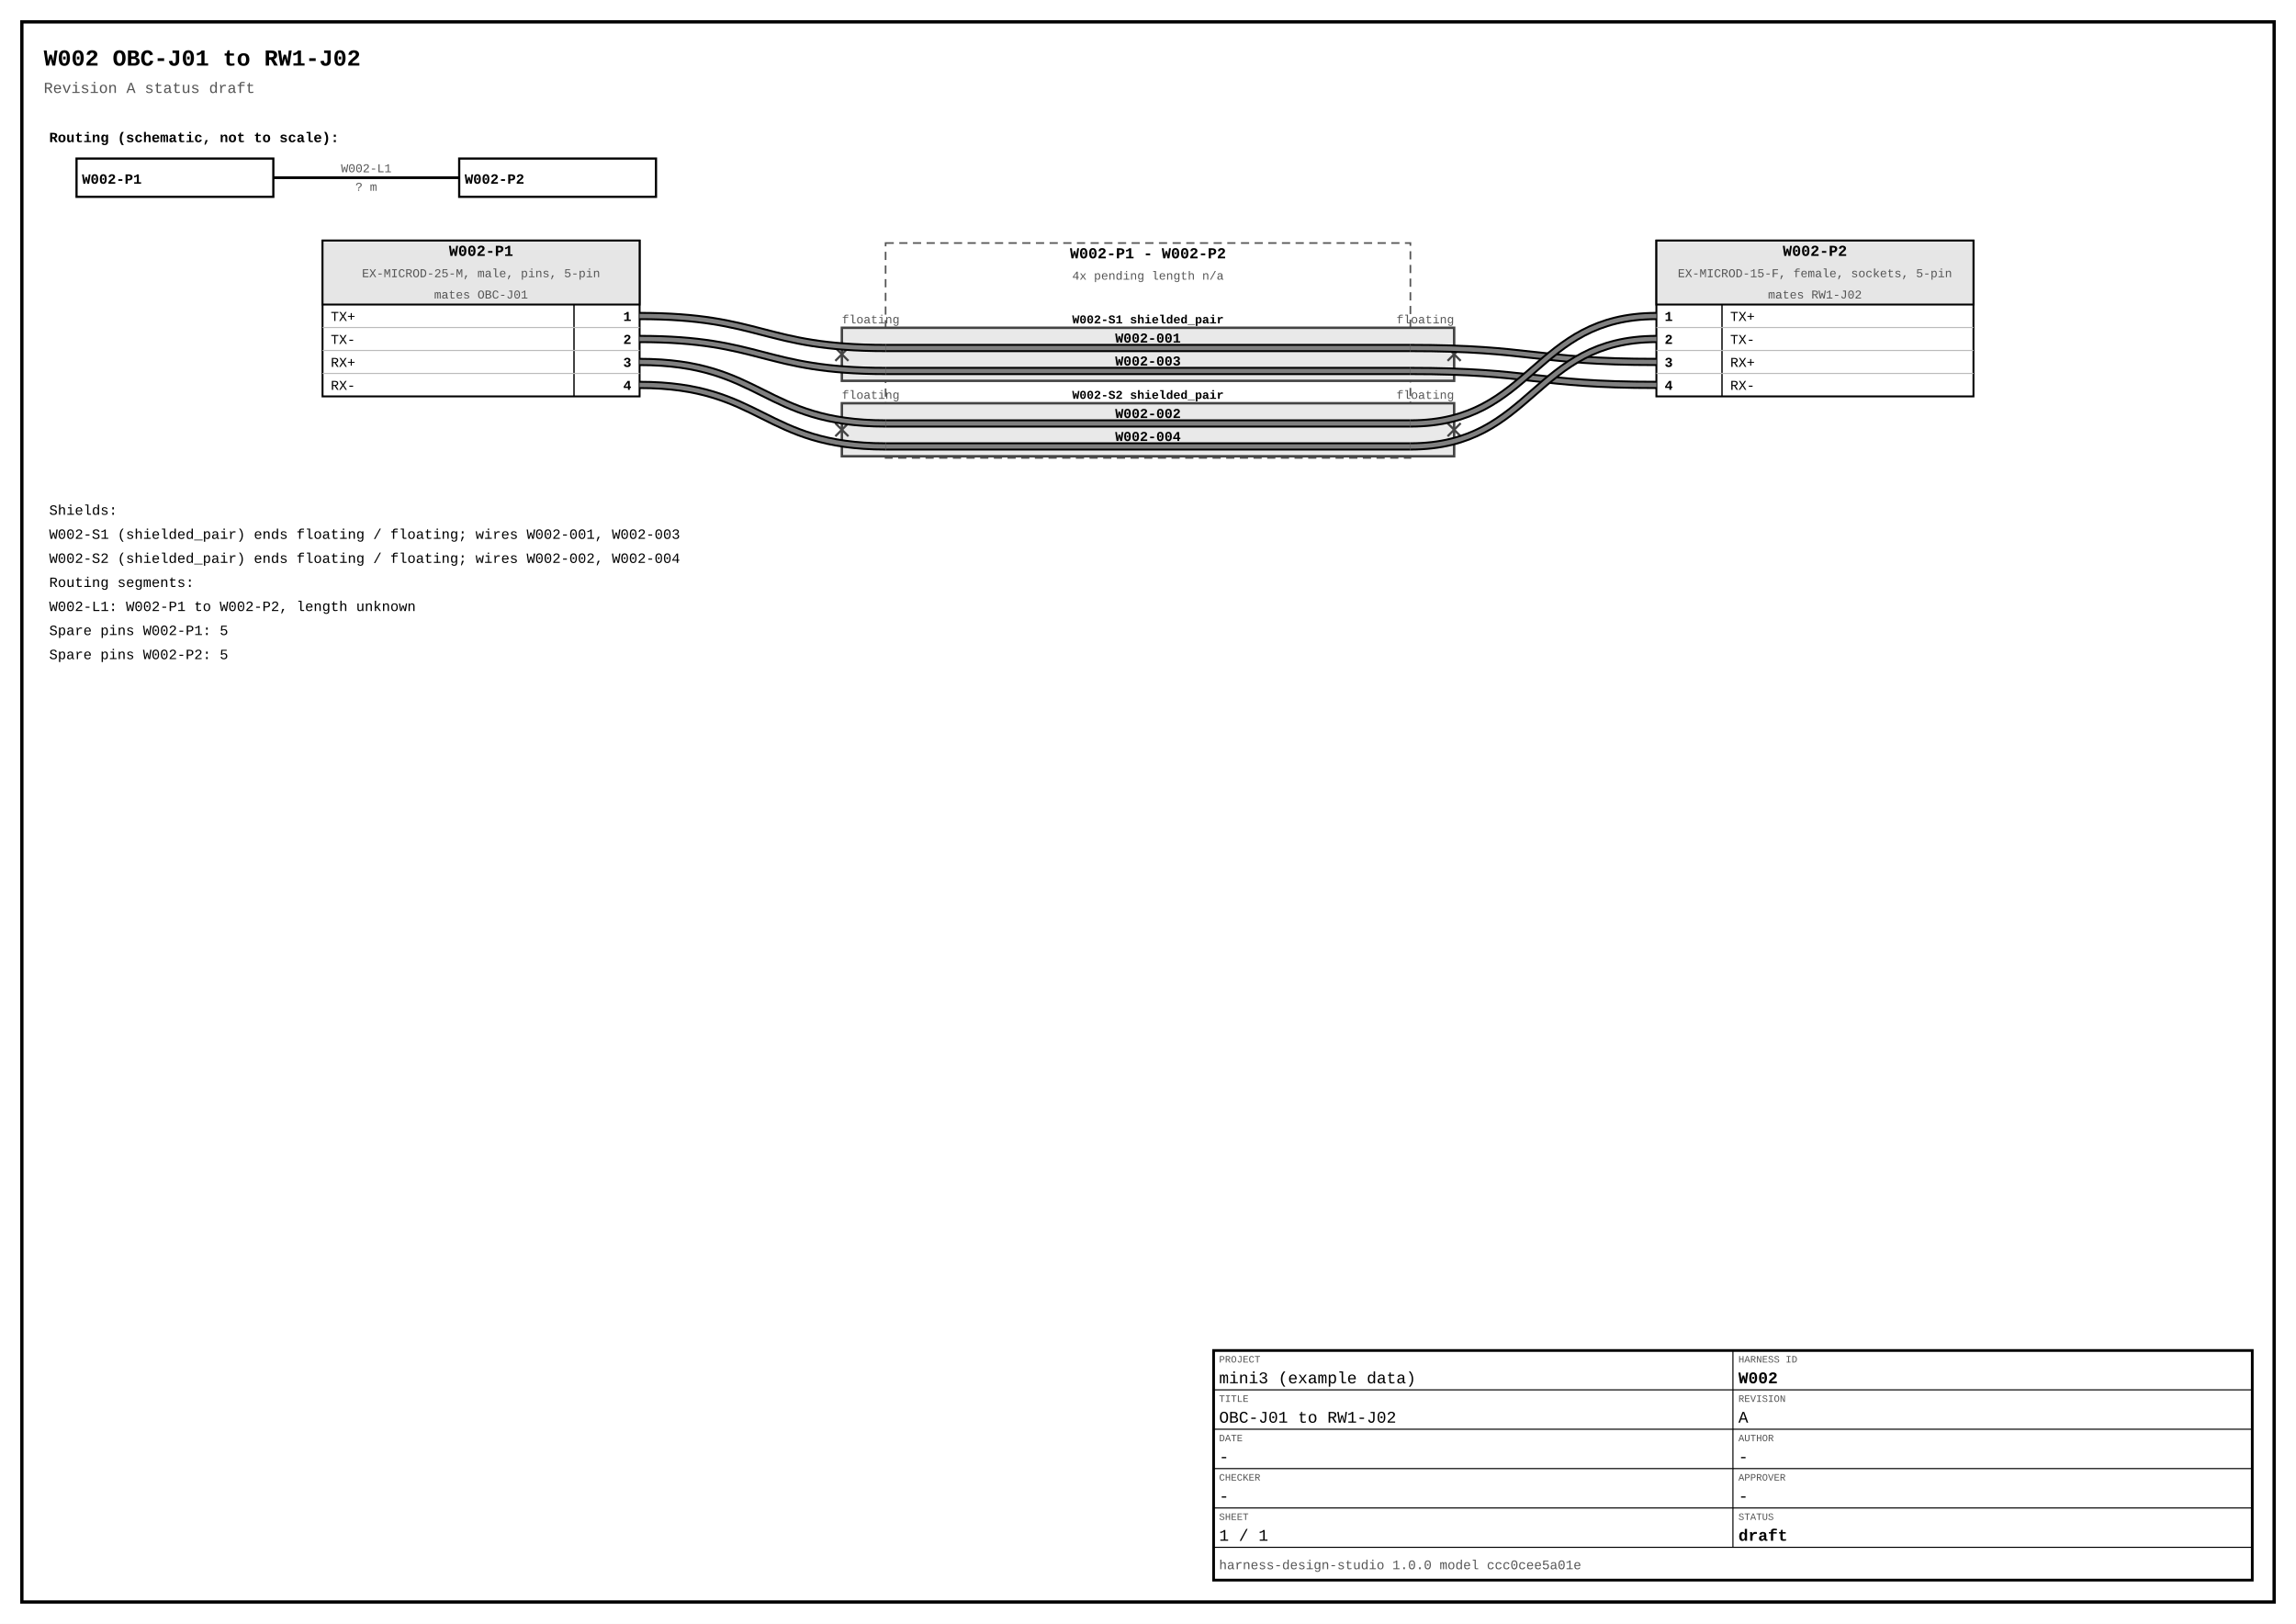
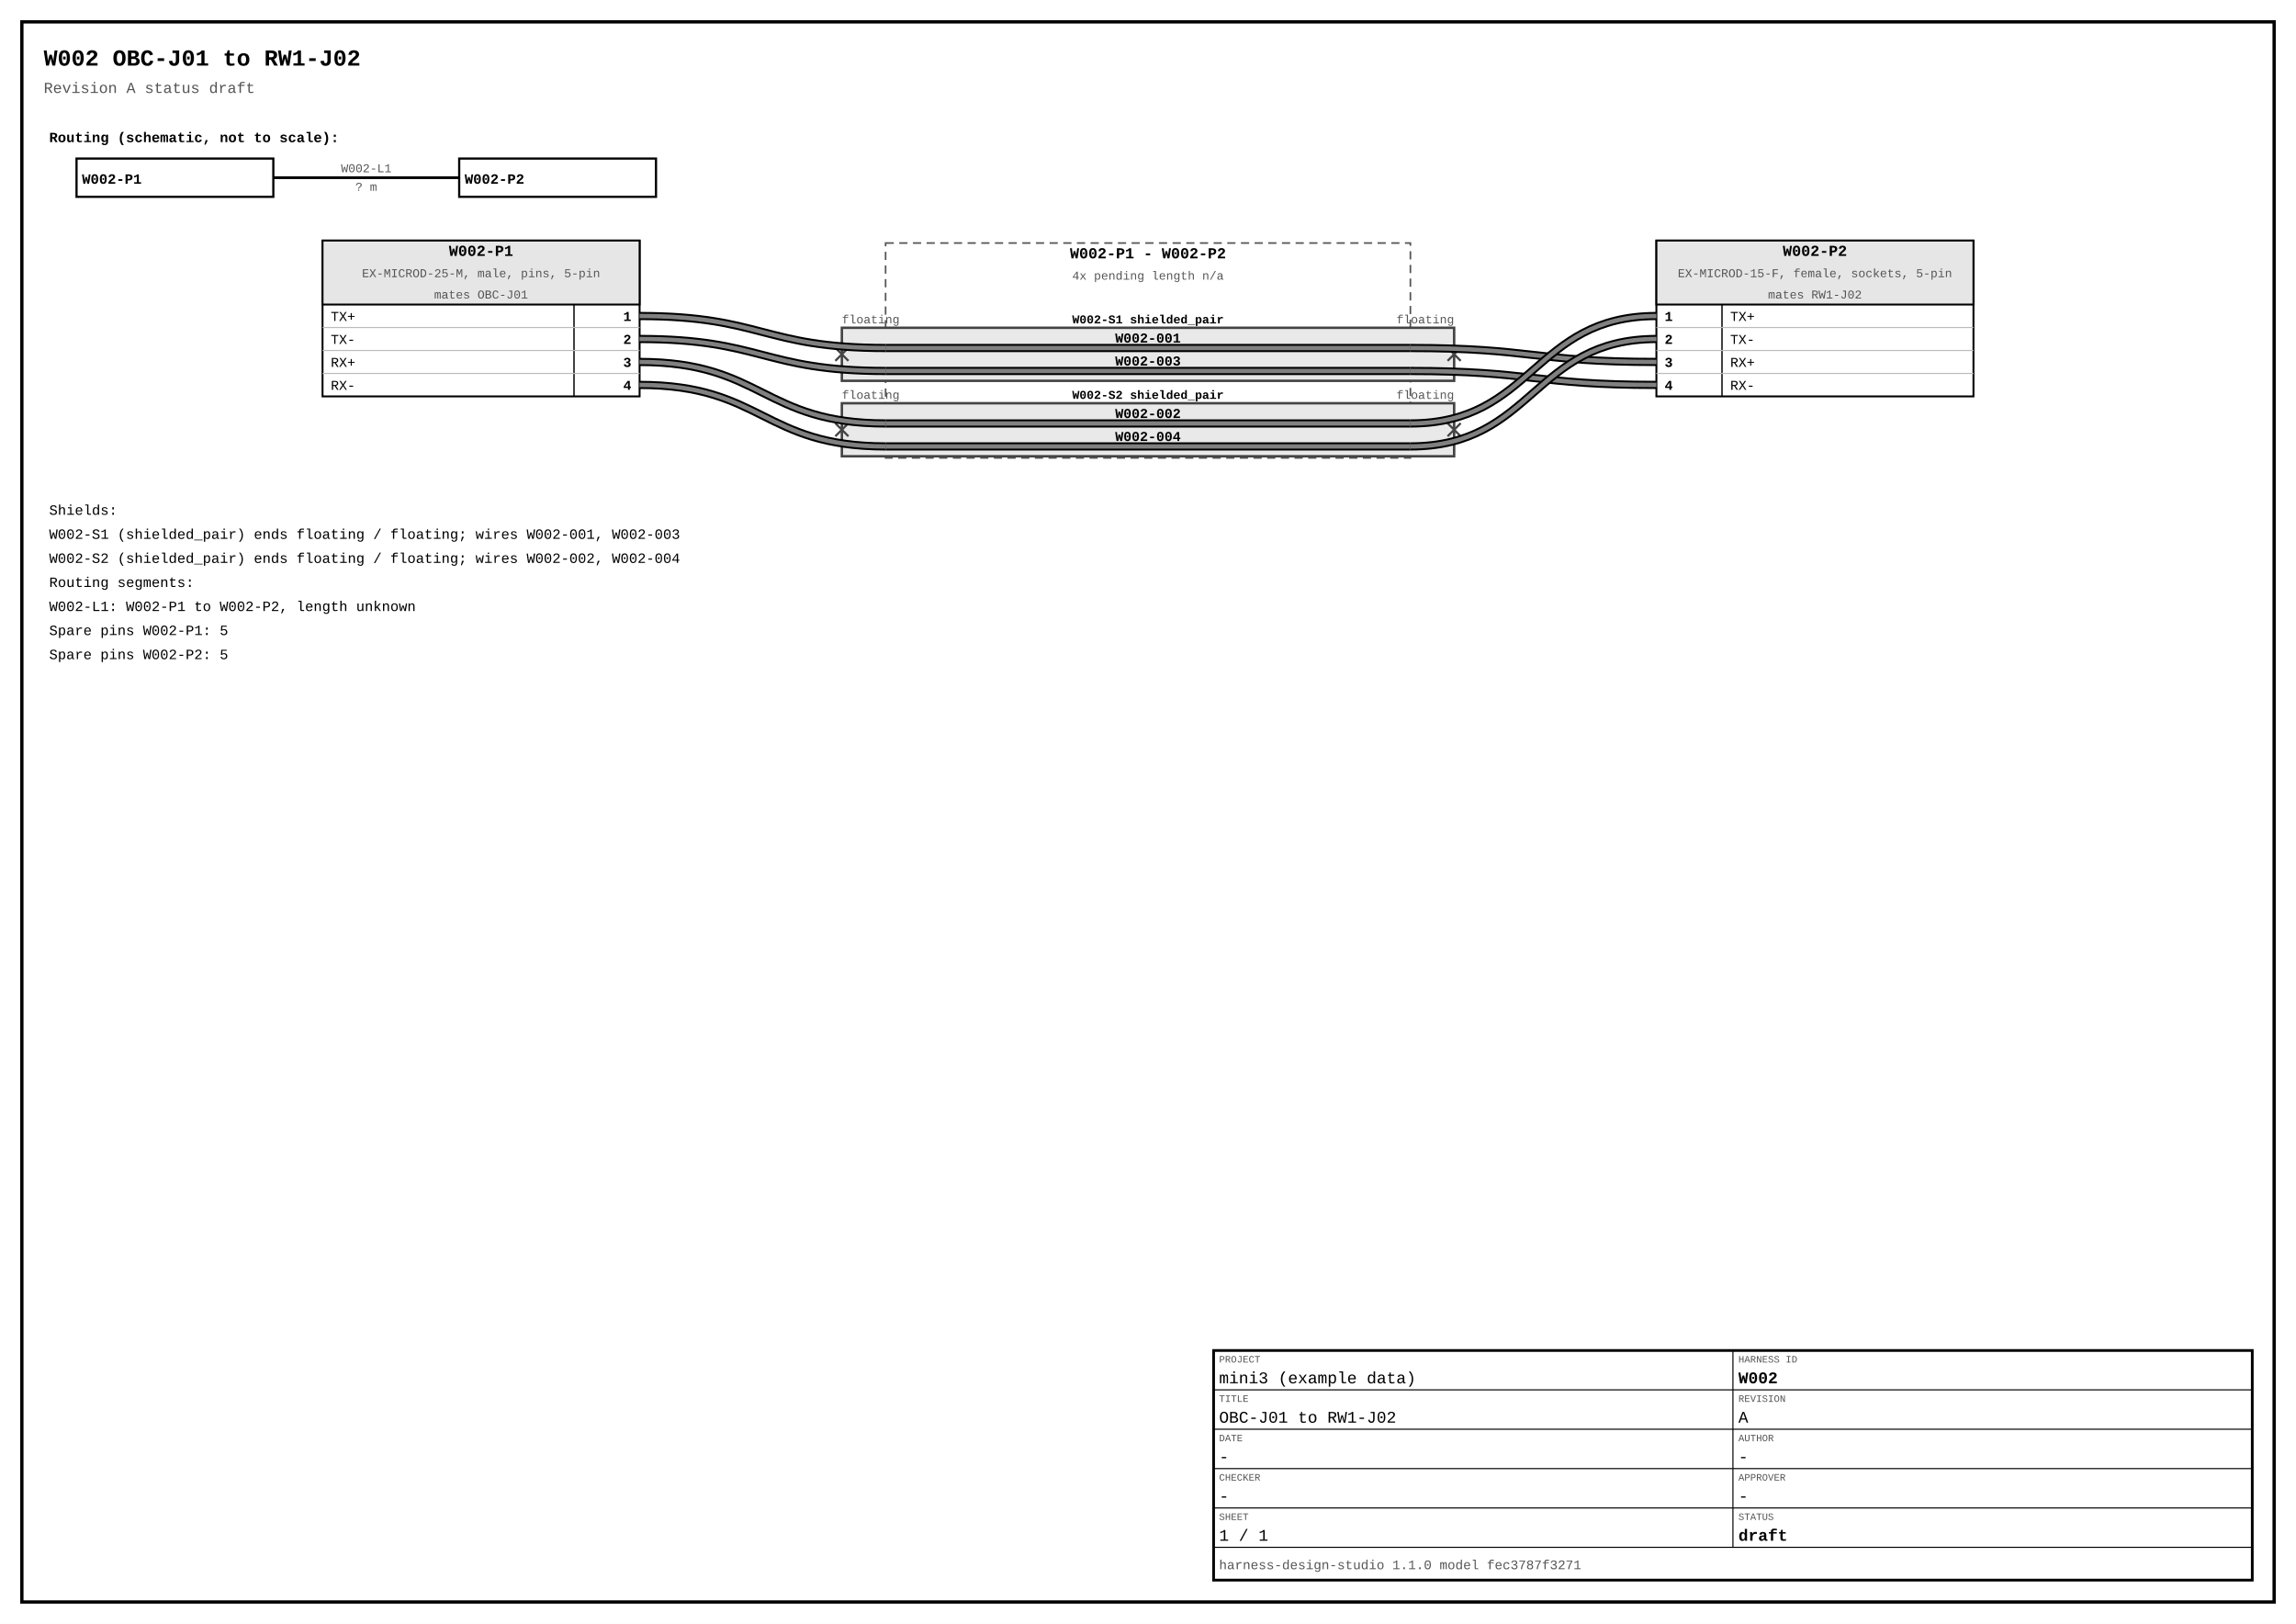
<svg xmlns="http://www.w3.org/2000/svg" width="420mm" height="297mm" viewBox="0 0 420 297" font-family="Courier New, Courier, monospace">
  <rect x="0" y="0" width="420" height="297" fill="#ffffff" />
  <rect x="4" y="4" width="412" height="289" fill="none" stroke="#000000" stroke-width="0.6" />
  <text x="8" y="12" font-size="4.2" font-weight="bold" text-anchor="start" fill="#000000">W002  OBC-J01 to RW1-J02</text>
  <text x="8" y="17" font-size="2.8" text-anchor="start" fill="#555555">Revision A  status draft</text>
  <text x="9" y="26" font-size="2.6" font-weight="bold" text-anchor="start" fill="#000000">Routing (schematic, not to scale):</text>
  <line x1="50" y1="32.5" x2="84" y2="32.5" stroke="#000000" stroke-width="0.5" />
  <text x="67" y="31.5" font-size="2.2" text-anchor="middle" fill="#555555">W002-L1</text>
  <text x="67" y="34.9" font-size="2.2" text-anchor="middle" fill="#555555">? m</text>
  <rect x="14" y="29" width="36" height="7" fill="#ffffff" stroke="#000000" stroke-width="0.4" />
  <text x="15" y="33.6" font-size="2.6" font-weight="bold" text-anchor="start" fill="#000000">W002-P1</text>
  <rect x="84" y="29" width="36" height="7" fill="#ffffff" stroke="#000000" stroke-width="0.4" />
  <text x="85" y="33.6" font-size="2.6" font-weight="bold" text-anchor="start" fill="#000000">W002-P2</text>
  <rect x="59" y="44" width="58" height="28.5" fill="#ffffff" stroke="#000000" stroke-width="0.35" />
  <rect x="59" y="44" width="58" height="11.7" fill="#e6e6e6" stroke="#000000" stroke-width="0.35" />
  <text x="88" y="46.8" font-size="2.8" font-weight="bold" text-anchor="middle" fill="#000000">W002-P1</text>
  <text x="88" y="50.7" font-size="2.2" text-anchor="middle" fill="#555555">EX-MICROD-25-M, male, pins, 5-pin</text>
  <text x="88" y="54.6" font-size="2.2" text-anchor="middle" fill="#555555">mates OBC-J01</text>
  <line x1="105" y1="55.7" x2="105" y2="72.5" stroke="#000000" stroke-width="0.25" />
  <line x1="59" y1="59.9" x2="117" y2="59.9" stroke="#bbbbbb" stroke-width="0.2" />
  <text x="60.5" y="58.7" font-size="2.5" text-anchor="start" fill="#000000" data-ref="sig/W002-P1/1">TX+</text>
  <text x="115.5" y="58.7" font-size="2.5" font-weight="bold" text-anchor="end" fill="#000000" data-ref="pin/W002-P1/1">1</text>
  <line x1="59" y1="64.1" x2="117" y2="64.1" stroke="#bbbbbb" stroke-width="0.2" />
  <text x="60.5" y="62.9" font-size="2.5" text-anchor="start" fill="#000000" data-ref="sig/W002-P1/2">TX-</text>
  <text x="115.5" y="62.9" font-size="2.5" font-weight="bold" text-anchor="end" fill="#000000" data-ref="pin/W002-P1/2">2</text>
  <line x1="59" y1="68.3" x2="117" y2="68.3" stroke="#bbbbbb" stroke-width="0.2" />
  <text x="60.5" y="67.1" font-size="2.5" text-anchor="start" fill="#000000" data-ref="sig/W002-P1/3">RX+</text>
  <text x="115.5" y="67.1" font-size="2.5" font-weight="bold" text-anchor="end" fill="#000000" data-ref="pin/W002-P1/3">3</text>
  <text x="60.5" y="71.3" font-size="2.5" text-anchor="start" fill="#000000" data-ref="sig/W002-P1/4">RX-</text>
  <text x="115.5" y="71.3" font-size="2.5" font-weight="bold" text-anchor="end" fill="#000000" data-ref="pin/W002-P1/4">4</text>
  <rect x="303" y="44" width="58" height="28.5" fill="#ffffff" stroke="#000000" stroke-width="0.35" />
  <rect x="303" y="44" width="58" height="11.7" fill="#e6e6e6" stroke="#000000" stroke-width="0.35" />
  <text x="332" y="46.8" font-size="2.8" font-weight="bold" text-anchor="middle" fill="#000000">W002-P2</text>
  <text x="332" y="50.7" font-size="2.2" text-anchor="middle" fill="#555555">EX-MICROD-15-F, female, sockets, 5-pin</text>
  <text x="332" y="54.6" font-size="2.2" text-anchor="middle" fill="#555555">mates RW1-J02</text>
  <line x1="315" y1="55.7" x2="315" y2="72.5" stroke="#000000" stroke-width="0.25" />
  <line x1="303" y1="59.9" x2="361" y2="59.9" stroke="#bbbbbb" stroke-width="0.2" />
  <text x="304.5" y="58.7" font-size="2.5" font-weight="bold" text-anchor="start" fill="#000000" data-ref="pin/W002-P2/1">1</text>
  <text x="316.5" y="58.7" font-size="2.5" text-anchor="start" fill="#000000" data-ref="sig/W002-P2/1">TX+</text>
  <line x1="303" y1="64.1" x2="361" y2="64.1" stroke="#bbbbbb" stroke-width="0.2" />
  <text x="304.5" y="62.9" font-size="2.5" font-weight="bold" text-anchor="start" fill="#000000" data-ref="pin/W002-P2/2">2</text>
  <text x="316.5" y="62.9" font-size="2.5" text-anchor="start" fill="#000000" data-ref="sig/W002-P2/2">TX-</text>
  <line x1="303" y1="68.3" x2="361" y2="68.3" stroke="#bbbbbb" stroke-width="0.2" />
  <text x="304.5" y="67.1" font-size="2.5" font-weight="bold" text-anchor="start" fill="#000000" data-ref="pin/W002-P2/3">3</text>
  <text x="316.5" y="67.1" font-size="2.5" text-anchor="start" fill="#000000" data-ref="sig/W002-P2/3">RX+</text>
  <text x="304.5" y="71.3" font-size="2.5" font-weight="bold" text-anchor="start" fill="#000000" data-ref="pin/W002-P2/4">4</text>
  <text x="316.5" y="71.3" font-size="2.5" text-anchor="start" fill="#000000" data-ref="sig/W002-P2/4">RX-</text>
  <rect x="162" y="44.45" width="96" height="39.3" fill="none" stroke="#555555" stroke-width="0.3" stroke-dasharray="1.5 1" />
  <text x="210" y="47.25" font-size="2.8" font-weight="bold" text-anchor="middle" fill="#000000">W002-P1 - W002-P2</text>
  <text x="210" y="51.15" font-size="2.2" text-anchor="middle" fill="#555555">4x  pending  length n/a</text>
  <rect x="154" y="59.95" width="112" height="9.7" fill="#e9e9e9" stroke="#444444" stroke-width="0.45" />
  <text x="210" y="59.15" font-size="2.2" font-weight="bold" text-anchor="middle" fill="#000000">W002-S1  shielded_pair</text>
  <text x="154" y="59.15" font-size="2.2" text-anchor="start" fill="#555555">floating</text>
  <text x="266" y="59.15" font-size="2.2" text-anchor="end" fill="#555555">floating</text>
  <line x1="152.8" y1="63.6" x2="155.2" y2="66" stroke="#444444" stroke-width="0.4" />
  <line x1="152.8" y1="66" x2="155.2" y2="63.6" stroke="#444444" stroke-width="0.4" />
  <line x1="264.8" y1="63.6" x2="267.2" y2="66" stroke="#444444" stroke-width="0.4" />
  <line x1="264.8" y1="66" x2="267.2" y2="63.6" stroke="#444444" stroke-width="0.4" />
  <rect x="154" y="73.75" width="112" height="9.7" fill="#e9e9e9" stroke="#444444" stroke-width="0.45" />
  <text x="210" y="72.95" font-size="2.2" font-weight="bold" text-anchor="middle" fill="#000000">W002-S2  shielded_pair</text>
  <text x="154" y="72.95" font-size="2.2" text-anchor="start" fill="#555555">floating</text>
  <text x="266" y="72.95" font-size="2.2" text-anchor="end" fill="#555555">floating</text>
  <line x1="152.8" y1="77.4" x2="155.2" y2="79.8" stroke="#444444" stroke-width="0.4" />
  <line x1="152.8" y1="79.8" x2="155.2" y2="77.4" stroke="#444444" stroke-width="0.4" />
  <line x1="264.8" y1="77.4" x2="267.2" y2="79.8" stroke="#444444" stroke-width="0.4" />
  <line x1="264.8" y1="79.8" x2="267.2" y2="77.4" stroke="#444444" stroke-width="0.4" />
  <path d="M 117 57.8 C 139.5 57.8 139.5 63.65 162 63.65" fill="none" stroke="#000000" stroke-width="1.5" />
  <line x1="162" y1="63.65" x2="258" y2="63.65" stroke="#000000" stroke-width="1.5" />
  <path d="M 258 63.65 C 280.5 63.65 280.5 66.2 303 66.2" fill="none" stroke="#000000" stroke-width="1.5" />
  <path d="M 117 57.8 C 139.5 57.8 139.5 63.65 162 63.65" fill="none" stroke="#808080" stroke-width="0.8" />
  <line x1="162" y1="63.65" x2="258" y2="63.65" stroke="#808080" stroke-width="0.8" />
  <path d="M 258 63.65 C 280.5 63.65 280.5 66.2 303 66.2" fill="none" stroke="#808080" stroke-width="0.8" />
  <text x="210" y="62.65" font-size="2.5" font-weight="bold" text-anchor="middle" fill="#000000">W002-001</text>
  <path d="M 117 62 C 139.5 62 139.5 67.85 162 67.85" fill="none" stroke="#000000" stroke-width="1.5" />
  <line x1="162" y1="67.85" x2="258" y2="67.85" stroke="#000000" stroke-width="1.5" />
  <path d="M 258 67.85 C 280.5 67.85 280.5 70.4 303 70.4" fill="none" stroke="#000000" stroke-width="1.5" />
  <path d="M 117 62 C 139.5 62 139.5 67.85 162 67.85" fill="none" stroke="#808080" stroke-width="0.8" />
  <line x1="162" y1="67.85" x2="258" y2="67.85" stroke="#808080" stroke-width="0.8" />
  <path d="M 258 67.85 C 280.5 67.85 280.5 70.4 303 70.4" fill="none" stroke="#808080" stroke-width="0.8" />
  <text x="210" y="66.85" font-size="2.5" font-weight="bold" text-anchor="middle" fill="#000000">W002-003</text>
  <path d="M 117 66.2 C 139.5 66.2 139.5 77.45 162 77.45" fill="none" stroke="#000000" stroke-width="1.5" />
  <line x1="162" y1="77.45" x2="258" y2="77.45" stroke="#000000" stroke-width="1.5" />
  <path d="M 258 77.45 C 280.5 77.45 280.5 57.8 303 57.8" fill="none" stroke="#000000" stroke-width="1.5" />
  <path d="M 117 66.2 C 139.5 66.2 139.5 77.45 162 77.45" fill="none" stroke="#808080" stroke-width="0.8" />
  <line x1="162" y1="77.45" x2="258" y2="77.45" stroke="#808080" stroke-width="0.8" />
  <path d="M 258 77.45 C 280.5 77.45 280.5 57.8 303 57.8" fill="none" stroke="#808080" stroke-width="0.8" />
  <text x="210" y="76.45" font-size="2.5" font-weight="bold" text-anchor="middle" fill="#000000">W002-002</text>
  <path d="M 117 70.4 C 139.5 70.4 139.5 81.65 162 81.65" fill="none" stroke="#000000" stroke-width="1.5" />
  <line x1="162" y1="81.65" x2="258" y2="81.65" stroke="#000000" stroke-width="1.5" />
  <path d="M 258 81.65 C 280.5 81.65 280.5 62 303 62" fill="none" stroke="#000000" stroke-width="1.5" />
  <path d="M 117 70.4 C 139.5 70.4 139.5 81.65 162 81.65" fill="none" stroke="#808080" stroke-width="0.8" />
  <line x1="162" y1="81.65" x2="258" y2="81.65" stroke="#808080" stroke-width="0.8" />
  <path d="M 258 81.65 C 280.5 81.65 280.5 62 303 62" fill="none" stroke="#808080" stroke-width="0.8" />
  <text x="210" y="80.65" font-size="2.5" font-weight="bold" text-anchor="middle" fill="#000000">W002-004</text>
  <text x="9" y="94.15" font-size="2.6" text-anchor="start" fill="#000000">Shields:</text>
  <text x="9" y="98.55" font-size="2.6" text-anchor="start" fill="#000000">  W002-S1 (shielded_pair) ends floating / floating; wires W002-001, W002-003</text>
  <text x="9" y="102.95" font-size="2.6" text-anchor="start" fill="#000000">  W002-S2 (shielded_pair) ends floating / floating; wires W002-002, W002-004</text>
  <text x="9" y="107.35" font-size="2.6" text-anchor="start" fill="#000000">Routing segments:</text>
  <text x="9" y="111.75" font-size="2.6" text-anchor="start" fill="#000000">  W002-L1: W002-P1 to W002-P2, length unknown</text>
  <text x="9" y="116.15" font-size="2.6" text-anchor="start" fill="#000000">Spare pins W002-P1: 5</text>
  <text x="9" y="120.55" font-size="2.6" text-anchor="start" fill="#000000">Spare pins W002-P2: 5</text>
  <rect x="222" y="247" width="190" height="42" fill="none" stroke="#000000" stroke-width="0.5" />
  <line x1="222" y1="247" x2="317" y2="247" stroke="#000000" stroke-width="0.2" />
  <text x="223" y="249.2" font-size="1.8" text-anchor="start" fill="#555555">PROJECT</text>
  <text x="223" y="253" font-size="3" text-anchor="start" fill="#000000">mini3 (example data)</text>
  <line x1="317" y1="247" x2="412" y2="247" stroke="#000000" stroke-width="0.2" />
  <text x="318" y="249.2" font-size="1.8" text-anchor="start" fill="#555555">HARNESS ID</text>
  <text x="318" y="253" font-size="3" font-weight="bold" text-anchor="start" fill="#000000">W002</text>
  <line x1="222" y1="254.2" x2="317" y2="254.2" stroke="#000000" stroke-width="0.2" />
  <text x="223" y="256.4" font-size="1.8" text-anchor="start" fill="#555555">TITLE</text>
  <text x="223" y="260.2" font-size="3" text-anchor="start" fill="#000000">OBC-J01 to RW1-J02</text>
  <line x1="317" y1="254.2" x2="412" y2="254.2" stroke="#000000" stroke-width="0.2" />
  <text x="318" y="256.4" font-size="1.8" text-anchor="start" fill="#555555">REVISION</text>
  <text x="318" y="260.2" font-size="3" text-anchor="start" fill="#000000">A</text>
  <line x1="222" y1="261.4" x2="317" y2="261.4" stroke="#000000" stroke-width="0.2" />
  <text x="223" y="263.6" font-size="1.8" text-anchor="start" fill="#555555">DATE</text>
  <text x="223" y="267.4" font-size="3" text-anchor="start" fill="#000000">-</text>
  <line x1="317" y1="261.4" x2="412" y2="261.4" stroke="#000000" stroke-width="0.2" />
  <text x="318" y="263.6" font-size="1.8" text-anchor="start" fill="#555555">AUTHOR</text>
  <text x="318" y="267.4" font-size="3" text-anchor="start" fill="#000000">-</text>
  <line x1="222" y1="268.6" x2="317" y2="268.6" stroke="#000000" stroke-width="0.2" />
  <text x="223" y="270.8" font-size="1.8" text-anchor="start" fill="#555555">CHECKER</text>
  <text x="223" y="274.6" font-size="3" text-anchor="start" fill="#000000">-</text>
  <line x1="317" y1="268.6" x2="412" y2="268.6" stroke="#000000" stroke-width="0.2" />
  <text x="318" y="270.8" font-size="1.8" text-anchor="start" fill="#555555">APPROVER</text>
  <text x="318" y="274.6" font-size="3" text-anchor="start" fill="#000000">-</text>
  <line x1="222" y1="275.8" x2="317" y2="275.8" stroke="#000000" stroke-width="0.2" />
  <text x="223" y="278" font-size="1.8" text-anchor="start" fill="#555555">SHEET</text>
  <text x="223" y="281.8" font-size="3" text-anchor="start" fill="#000000">1 / 1</text>
  <line x1="317" y1="275.8" x2="412" y2="275.8" stroke="#000000" stroke-width="0.2" />
  <text x="318" y="278" font-size="1.8" text-anchor="start" fill="#555555">STATUS</text>
  <text x="318" y="281.8" font-size="3" font-weight="bold" text-anchor="start" fill="#000000">draft</text>
  <line x1="317" y1="247" x2="317" y2="283" stroke="#000000" stroke-width="0.2" />
  <line x1="222" y1="283" x2="412" y2="283" stroke="#000000" stroke-width="0.2" />
-   <text x="223" y="287" font-size="2.4" text-anchor="start" fill="#555555">harness-design-studio 1.0.0 model ccc0cee5a01e</text>
+   <text x="223" y="287" font-size="2.4" text-anchor="start" fill="#555555">harness-design-studio 1.1.0 model fec3787f3271</text>
</svg>
